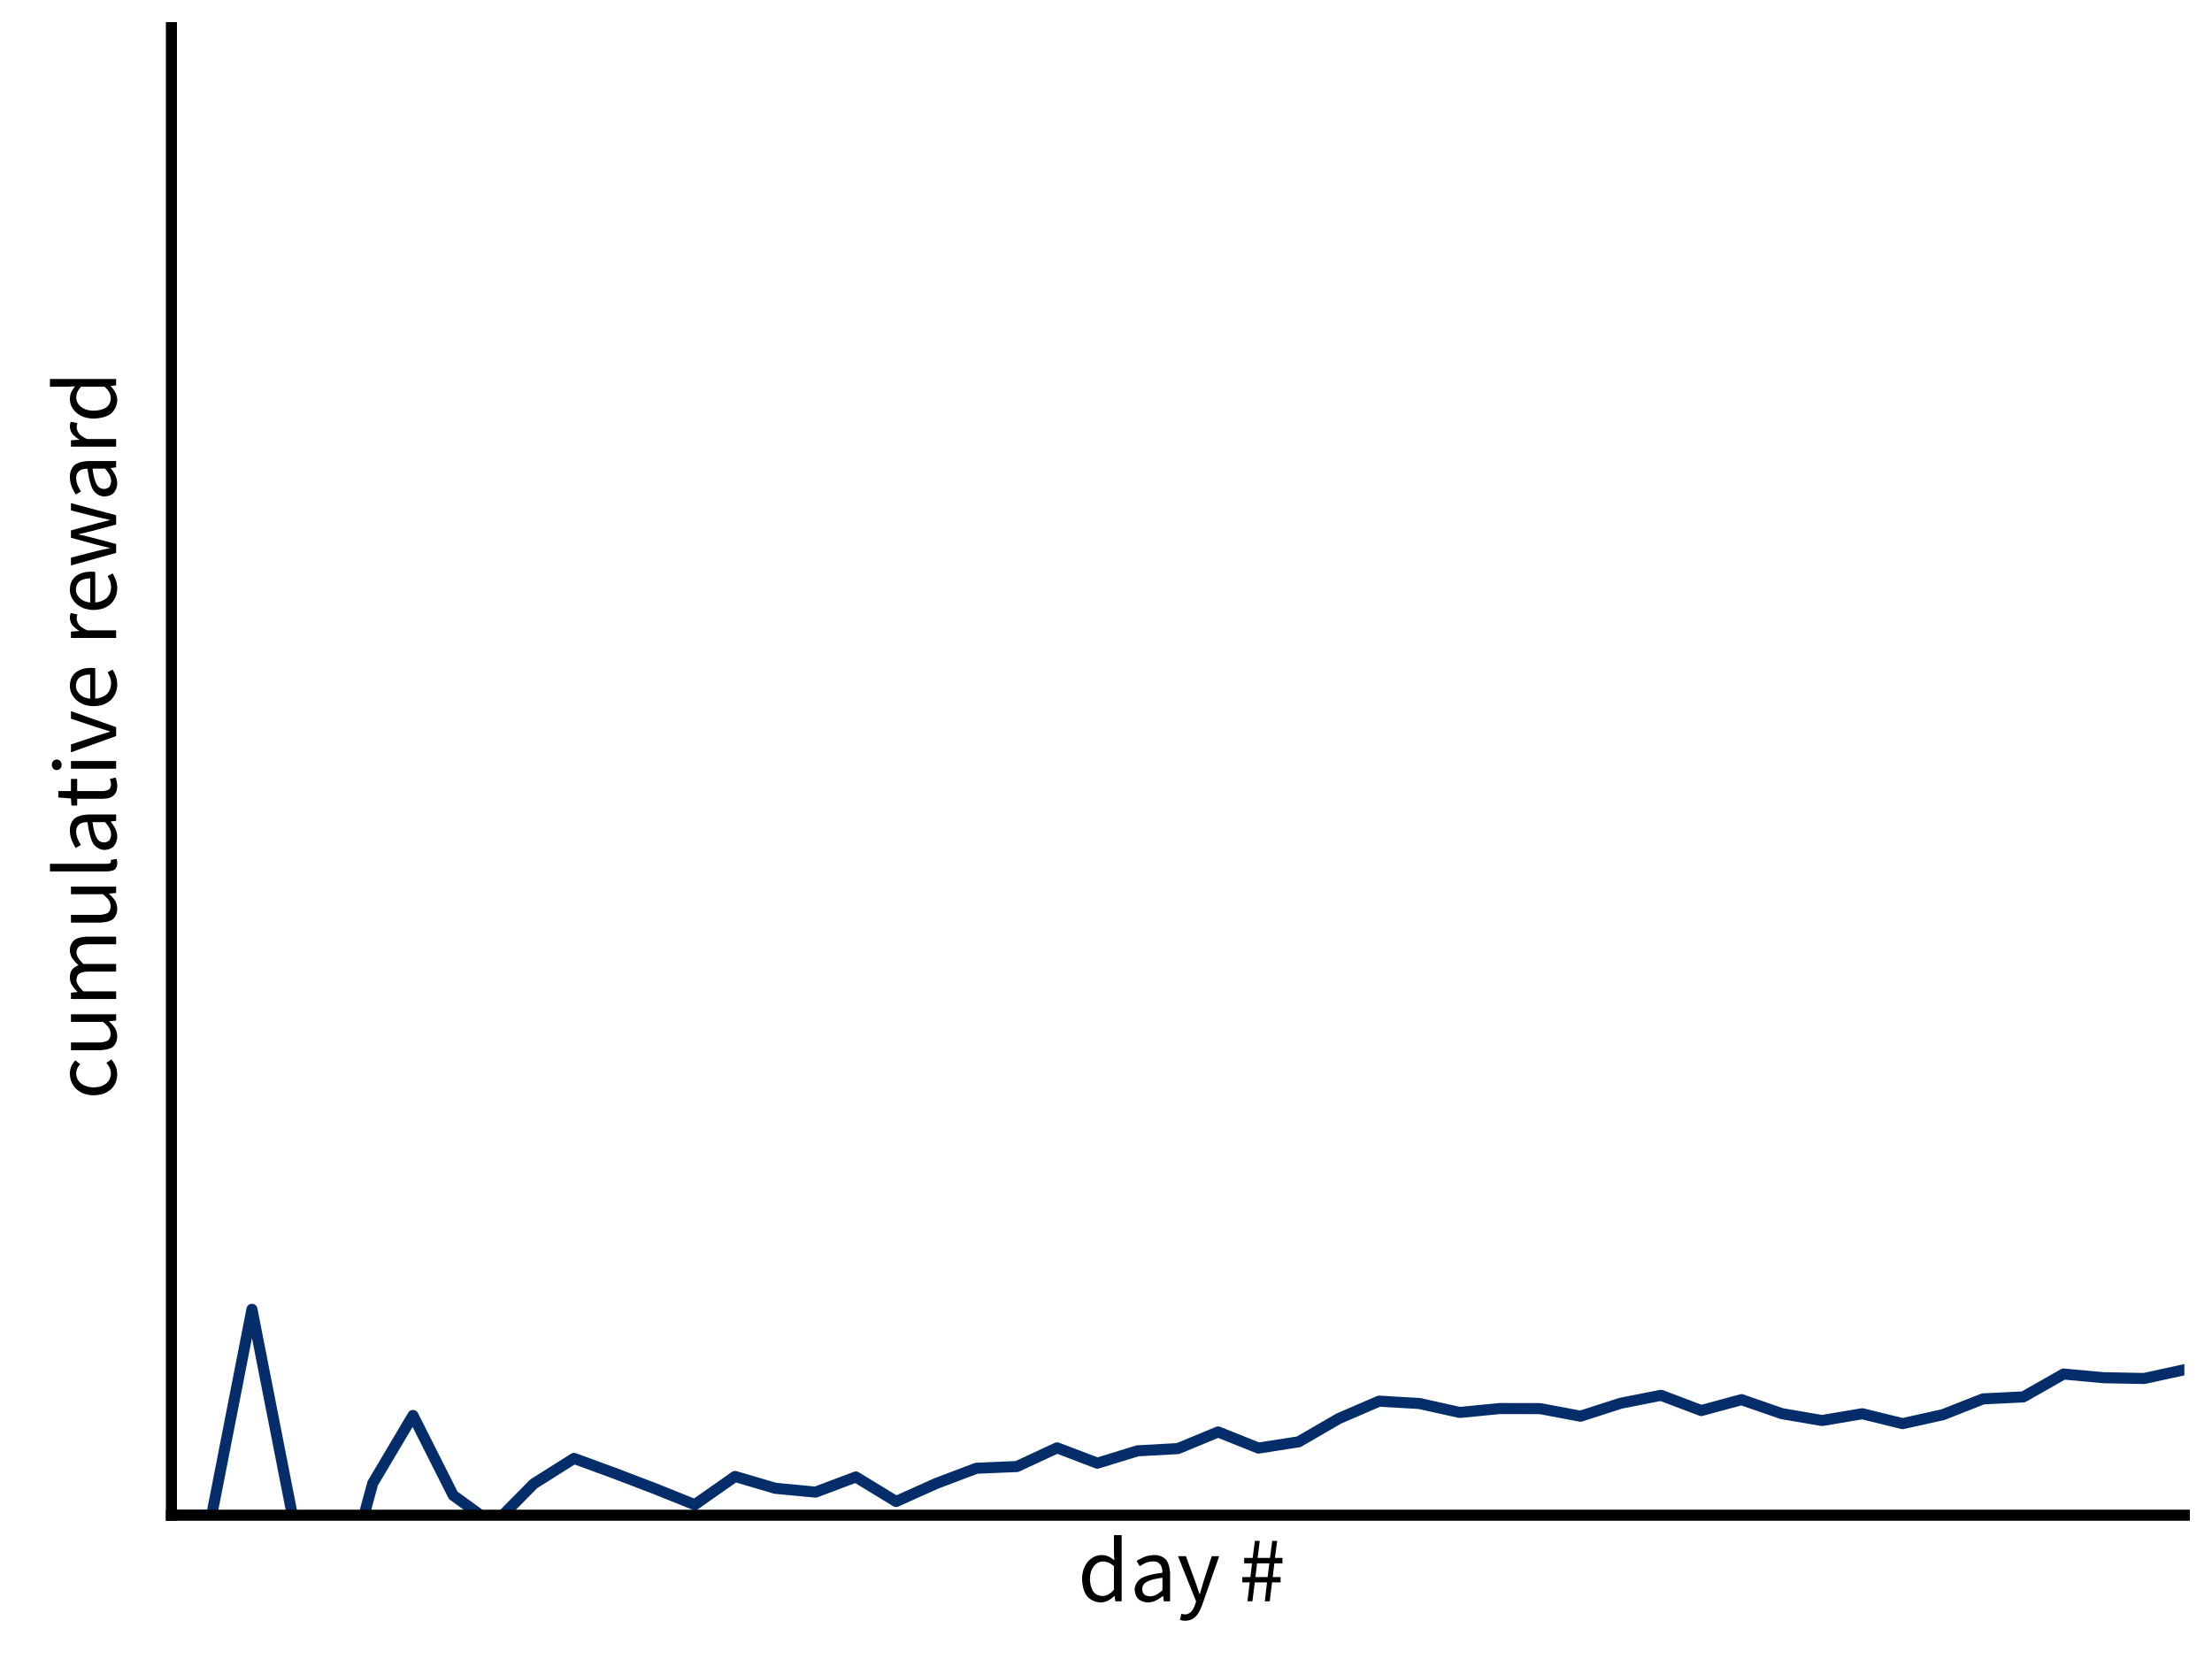
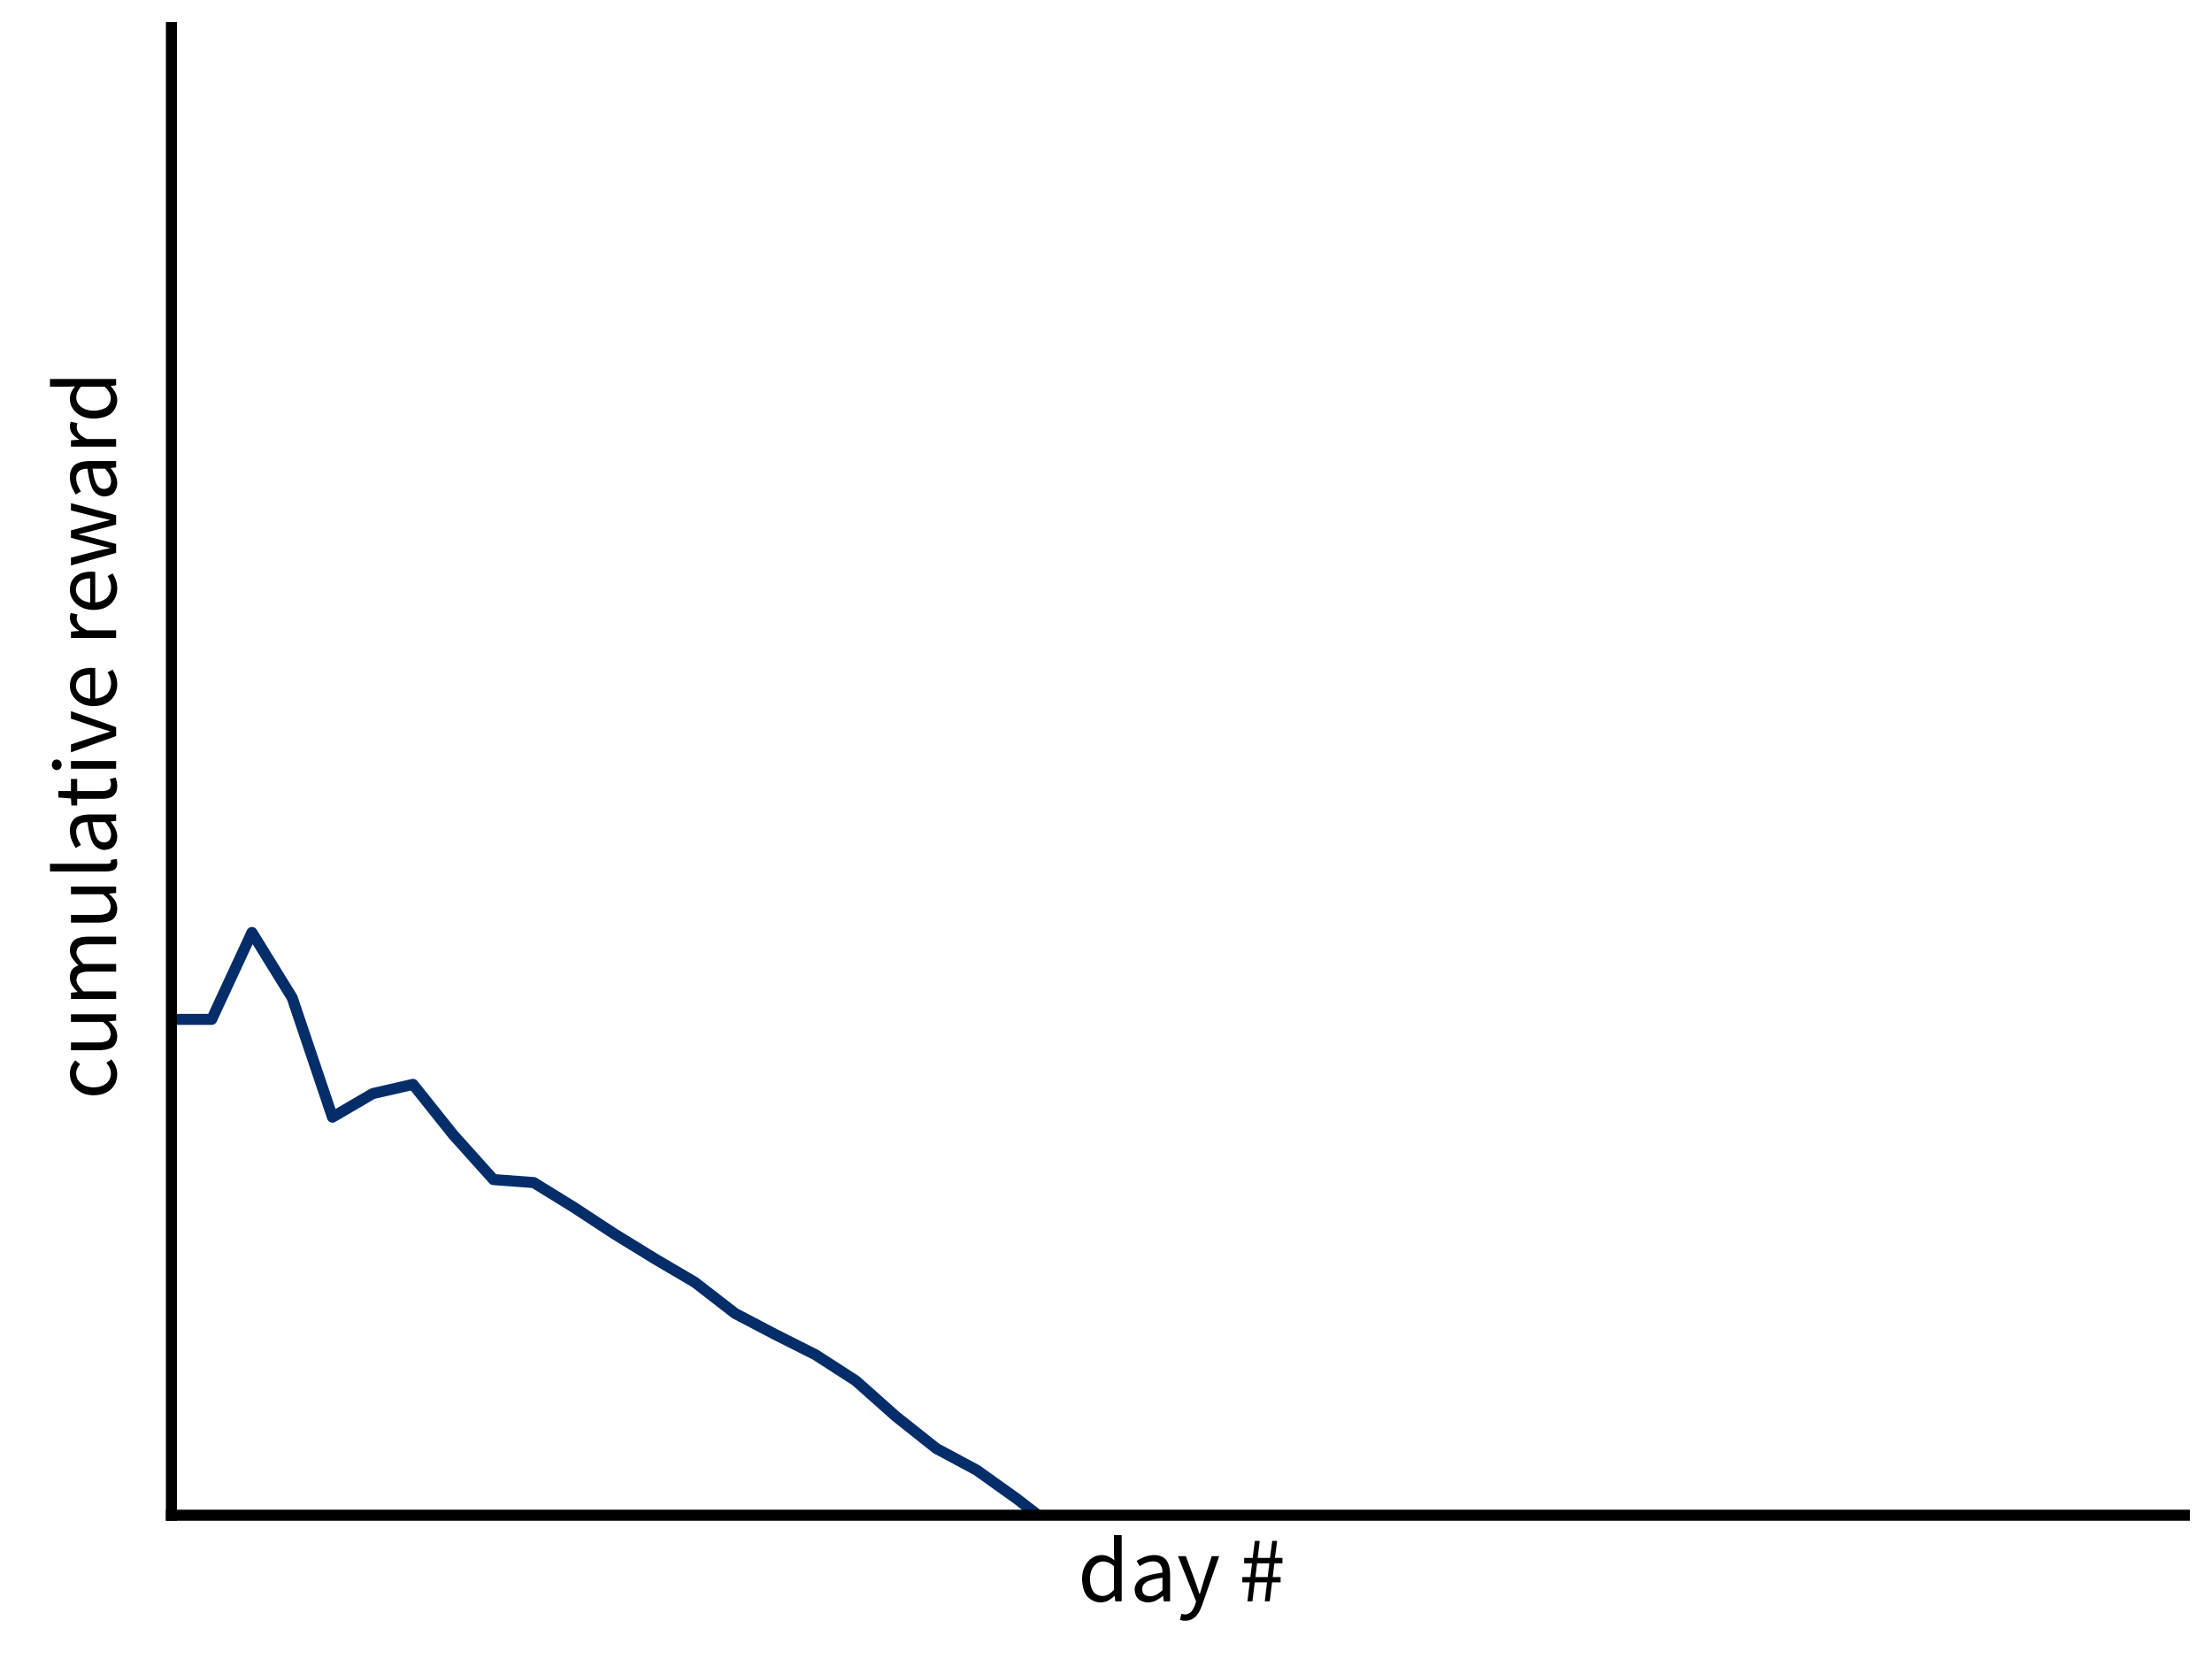
<svg xmlns="http://www.w3.org/2000/svg" height="600" stroke-opacity="1" viewBox="0.0 0.0 800.0 600.0" font-size="1" width="800" stroke="rgb(0,0,0)" version="1.1">
  <defs />
  <g stroke-linejoin="bevel" stroke-opacity="0.0" fill-opacity="0.0" stroke="rgb(0,0,0)" stroke-width="0.0" fill="rgb(0,0,0)" stroke-linecap="butt" stroke-miterlimit="10.0">
    <path d="M 0,0 v 600 h 800 v -600 Z" />
  </g>
  <g stroke-linejoin="round" stroke-opacity="1.0" fill-opacity="0.0" stroke="rgb(5,45,105)" stroke-width="4" fill="rgb(0,0,0)" stroke-linecap="round" stroke-miterlimit="10.0">
    <defs>
      <clipPath id="myClip1">
        <path d="M 62,10 v 538 h 728 v -538 Z" />
      </clipPath>
    </defs>
    <g clip-path="url(#myClip1)">
-       <path d="M 62,548 h 14.56 l 14.56,-74.47 l 14.56,74.233 l 14.56,42.217 l 14.56,-53.523 l 14.56,-24.53 l 14.56,28.885 l 14.56,10.564 l 14.56,-14.747 l 14.56,-9.176 l 14.56,5.332 l 14.56,5.563 l 14.56,5.84 l 14.56,-10.206 l 14.56,4.282 l 14.56,1.38 l 14.56,-5.479 l 14.56,8.874 l 14.56,-6.539 l 14.56,-5.501 l 14.56,-0.6 l 14.56,-6.763 l 14.56,5.547 l 14.56,-4.476 l 14.56,-0.802 l 14.56,-6.023 l 14.56,5.835 l 14.56,-2.265 l 14.56,-8.433 l 14.56,-6.279 l 14.56,0.858 l 14.56,3.236 l 14.56,-1.418 l 14.56,0.03 l 14.56,2.752 l 14.56,-4.697 l 14.56,-2.865 l 14.56,5.509 l 14.56,-3.936 l 14.56,5.046 l 14.56,2.494 l 14.56,-2.451 l 14.56,3.58 l 14.56,-3.225 l 14.56,-5.73 l 14.56,-0.71 l 14.56,-8.277 l 14.56,1.337 l 14.56,0.274 l 14.56,-3.161 " />
+       <path d="M 62,368.667 h 14.56 l 14.56,-31.412 l 14.56,23.595 l 14.56,43.184 l 14.56,-8.513 l 14.56,-3.346 l 14.56,18.233 l 14.56,16.205 l 14.56,1.081 l 14.56,8.988 l 14.56,9.553 l 14.56,8.952 l 14.56,8.554 l 14.56,11.271 l 14.56,7.631 l 14.56,7.337 l 14.56,9.401 l 14.56,12.934 l 14.56,11.556 l 14.56,7.796 l 14.56,10.399 l 14.56,11.219 l 14.56,6.524 l 14.56,12.161 l 14.56,8.753 l 14.56,7.713 l 14.56,11.101 l 14.56,11.18 l 14.56,7.932 l 14.56,9.194 l 14.56,12.552 l 14.56,6.542 l 14.56,8.113 l 14.56,9.661 l 14.56,11.667 l 14.56,6.323 l 14.56,12.403 l 14.56,11.884 l 14.56,7.672 l 14.56,7.812 l 14.56,8.213 l 14.56,11.176 l 14.56,11.63 l 14.56,5.59 l 14.56,9.062 l 14.56,10.1 l 14.56,7.376 l 14.56,11.027 l 14.56,8.429 l 14.56,10.823 " />
    </g>
  </g>
  <g stroke-linejoin="bevel" stroke-opacity="0.0" fill-opacity="1.0" stroke="rgb(0,0,0)" stroke-width="0.0" fill="rgb(0,0,0)" stroke-linecap="butt" stroke-miterlimit="10.0">
    <path d="M 42,397.672 ZM 33.865,396.126 c -2.05,0 -3.647,-0.639 -3.647 -0.639c -1.597,-0.639 -2.706,-1.714 -2.706 -1.714c -1.109,-1.076 -1.681,-2.504 -1.681 -2.504c -0.571,-1.429 -0.571,-3.008 -0.571 -3.008c -0,-1.613 0.588,-2.773 0.588 -2.773c 0.588,-1.16 1.361,-2 1.361 -2l 1.782,1.378 c -0.639,0.74 -1.042,1.529 -1.042 1.529c -0.403,0.79 -0.403,1.765 -0.403 1.765c 0,1.109 0.454,2.05 0.454 2.05c 0.454,0.941 1.294,1.613 1.294 1.613c 0.84,0.672 2,1.059 2 1.059c 1.16,0.387 2.571,0.387 2.571 0.387c 1.412,-0 2.555,-0.37 2.555 -0.37c 1.143,-0.37 1.966,-1.025 1.966 -1.025c 0.824,-0.655 1.277,-1.597 1.277 -1.597c 0.454,-0.941 0.454,-2.05 0.454 -2.05c -0,-1.177 -0.487,-2.135 -0.487 -2.135c -0.487,-0.958 -1.16,-1.698 -1.16 -1.698l 1.815,-1.244 c 0.975,1.109 1.546,2.471 1.546 2.471c 0.571,1.361 0.571,2.84 0.571 2.84c 0,1.613 -0.571,3.025 -0.571 3.025c -0.571,1.412 -1.664,2.437 -1.664 2.437c -1.092,1.025 -2.689,1.613 -2.689 1.613c -1.597,0.588 -3.613,0.588 -3.613 0.588ZM 42,382.344 ZM 25.664,379.824 l -0,-2.79 l 9.983,-0 c 2.319,-0 3.345,-0.723 3.345 -0.723c 1.025,-0.723 1.025,-2.336 1.025 -2.336c -0,-1.277 -0.655,-2.252 -0.655 -2.252c -0.655,-0.975 -2.101,-2.151 -2.101 -2.151l -11.597,0 l -0,-2.756 l 16.336,-0 l 0,2.286 l -2.555,0.235 l 0,0.101 c 1.345,1.143 2.151,2.403 2.151 2.403c 0.807,1.26 0.807,2.975 0.807 2.975c 0,2.622 -1.613,3.815 -1.613 3.815c -1.613,1.193 -4.773,1.193 -4.773 1.193l -10.353,0 ZM 42,364.059 ZM 25.664,361.303 l -0,-2.286 l 2.353,-0.235 l -0,-0.101 c -1.177,-1.076 -1.966,-2.336 -1.966 -2.336c -0.79,-1.26 -0.79,-2.74 -0.79 -2.74c -0,-1.882 0.824,-2.941 0.824 -2.941c 0.824,-1.059 2.303,-1.563 2.303 -1.563c -1.412,-1.277 -2.269,-2.571 -2.269 -2.571c -0.857,-1.294 -0.857,-2.807 -0.857 -2.807c -0,-2.521 1.613,-3.748 1.613 -3.748c 1.613,-1.227 4.773,-1.227 4.773 -1.227l 10.353,-0 l 0,2.756 l -9.983,0 c -2.319,0 -3.345,0.74 -3.345 0.74c -1.025,0.74 -1.025,2.286 -1.025 2.286c 0,1.849 2.521,4.101 2.521 4.101l 11.832,-0 l 0,2.756 l -9.983,0 c -2.319,0 -3.345,0.74 -3.345 0.74c -1.025,0.74 -1.025,2.319 -1.025 2.319c 0,1.849 2.521,4.101 2.521 4.101l 11.832,-0 l 0,2.756 l -16.336,0 ZM 42,336.193 ZM 25.664,333.672 l -0,-2.79 l 9.983,-0 c 2.319,-0 3.345,-0.723 3.345 -0.723c 1.025,-0.723 1.025,-2.336 1.025 -2.336c -0,-1.277 -0.655,-2.252 -0.655 -2.252c -0.655,-0.975 -2.101,-2.151 -2.101 -2.151l -11.597,0 l -0,-2.756 l 16.336,-0 l 0,2.286 l -2.555,0.235 l 0,0.101 c 1.345,1.143 2.151,2.403 2.151 2.403c 0.807,1.26 0.807,2.975 0.807 2.975c 0,2.622 -1.613,3.815 -1.613 3.815c -1.613,1.193 -4.773,1.193 -4.773 1.193l -10.353,0 ZM 42,317.908 ZM 18.067,315.151 l -0,-2.756 l 20.84,-0 c 0.672,-0 0.941,-0.235 0.941 -0.235c 0.269,-0.235 0.269,-0.538 0.269 -0.538l -0,-0.252 c 0,0 -0.067,-0.353 -0.067 -0.353l 2.084,-0.37 c 0.135,0.269 0.202,0.639 0.202 0.639c 0.067,0.37 0.067,0.941 0.067 0.941c 0,1.58 -0.941,2.252 -0.941 2.252c -0.941,0.672 -2.756,0.672 -2.756 0.672l -20.639,0 ZM 42,309.336 ZM 37.765,307.387 c -2.689,0 -4.118,-2.403 -4.118 -2.403c -1.429,-2.403 -2,-7.647 -2 -7.647c -0.773,0 -1.513,0.151 -1.513 0.151c -0.74,0.151 -1.311,0.538 -1.311 0.538c -0.571,0.387 -0.924,1.025 -0.924 1.025c -0.353,0.639 -0.353,1.647 -0.353 1.647c 0,1.445 0.538,2.672 0.538 2.672c 0.538,1.227 1.21,2.202 1.21 2.202l -1.916,1.109 c -0.74,-1.143 -1.429,-2.79 -1.429 -2.79c -0.689,-1.647 -0.689,-3.63 -0.689 -3.63c -0,-2.992 1.832,-4.336 1.832 -4.336c 1.832,-1.345 4.891,-1.345 4.891 -1.345l 10.017,-0 l 0,2.286 l -1.95,0.235 l 0,0.067 c 0.975,1.177 1.664,2.538 1.664 2.538c 0.689,1.361 0.689,2.874 0.689 2.874c 0,2.084 -1.21,3.445 -1.21 3.445c -1.21,1.361 -3.429,1.361 -3.429 1.361ZM 37.765,307.387 ZM 37.563,304.664 c 1.412,-0 2.017,-0.824 2.017 -0.824c 0.605,-0.824 0.605,-2.034 0.605 -2.034c -0,-1.177 -0.555,-2.235 -0.555 -2.235c -0.555,-1.059 -1.63,-2.235 -1.63 -2.235l -4.538,0 c 0.269,2.05 0.639,3.462 0.639 3.462c 0.37,1.412 0.874,2.269 0.874 2.269c 0.504,0.857 1.16,1.227 1.16 1.227c 0.655,0.37 1.429,0.37 1.429 0.37ZM 42,292.126 ZM 27.916,288.899 l 0,2.42 l -2.084,0 l -0.168,-2.555 l -4.571,-0.336 l -0,-2.319 l 4.571,-0 l -0,-4.403 l 2.252,-0 l 0,4.403 l 9.076,-0 c 1.513,-0 2.336,-0.555 2.336 -0.555c 0.824,-0.555 0.824,-1.966 0.824 -1.966c -0,-0.437 -0.135,-0.941 -0.135 -0.941c -0.135,-0.504 -0.302,-0.908 -0.302 -0.908l 2.084,-0.538 c 0.235,0.672 0.42,1.462 0.42 1.462c 0.185,0.79 0.185,1.563 0.185 1.563c 0,1.311 -0.403,2.202 -0.403 2.202c -0.403,0.891 -1.109,1.445 -1.109 1.445c -0.706,0.555 -1.714,0.79 -1.714 0.79c -1.008,0.235 -2.219,0.235 -2.219 0.235l -9.042,0 ZM 42,280.765 ZM 22.302,276.597 c 0,0.807 -0.504,1.361 -0.504 1.361c -0.504,0.555 -1.277,0.555 -1.277 0.555c -0.807,0 -1.294,-0.555 -1.294 -0.555c -0.487,-0.555 -0.487,-1.361 -0.487 -1.361c -0,-0.807 0.487,-1.361 0.487 -1.361c 0.487,-0.555 1.294,-0.555 1.294 -0.555c 0.773,-0 1.277,0.555 1.277 0.555c 0.504,0.555 0.504,1.361 0.504 1.361ZM 22.302,276.597 ZM 25.664,278.008 l -0,-2.756 l 16.336,-0 l 0,2.756 l -16.336,0 ZM 42,272.496 ZM 25.664,272.092 l -0,-2.857 l 9.277,-3.092 c 1.21,-0.37 2.42,-0.756 2.42 -0.756c 1.21,-0.387 2.387,-0.756 2.387 -0.756l -0,-0.135 c -1.177,-0.37 -2.387,-0.74 -2.387 -0.74l -2.42,-0.74 l -9.277,-3.092 l -0,-2.723 l 16.336,5.782 l 0,3.227 ZM 42,256.933 ZM 33.865,255.387 c -2.017,0 -3.613,-0.622 -3.613 -0.622c -1.597,-0.622 -2.706,-1.647 -2.706 -1.647c -1.109,-1.025 -1.698,-2.336 -1.698 -2.336c -0.588,-1.311 -0.588,-2.723 -0.588 -2.723c -0,-1.546 0.538,-2.773 0.538 -2.773c 0.538,-1.227 1.546,-2.05 1.546 -2.05c 1.008,-0.824 2.42,-1.26 2.42 -1.26c 1.412,-0.437 3.16,-0.437 3.16 -0.437c 0.908,-0 1.513,0.101 1.513 0.101l 0,11.025 c 2.655,-0.168 4.202,-1.63 4.202 -1.63c 1.546,-1.462 1.546,-3.815 1.546 -3.815c -0,-1.177 -0.353,-2.168 -0.353 -2.168c -0.353,-0.992 -0.924,-1.899 -0.924 -1.899l 1.815,-0.975 c 0.672,1.076 1.177,2.387 1.177 2.387c 0.504,1.311 0.504,2.992 0.504 2.992c 0,1.647 -0.588,3.076 -0.588 3.076c -0.588,1.429 -1.681,2.487 -1.681 2.487c -1.092,1.059 -2.672,1.664 -2.672 1.664c -1.58,0.605 -3.597,0.605 -3.597 0.605ZM 33.865,255.387 ZM 32.622,243.958 c -2.521,0 -3.849,1.059 -3.849 1.059c -1.328,1.059 -1.328,2.975 -1.328 2.975c 0,0.874 0.353,1.664 0.353 1.664c 0.353,0.79 1.008,1.429 1.008 1.429c 0.655,0.639 1.613,1.059 1.613 1.059c 0.958,0.42 2.202,0.555 2.202 0.555l -0,-8.739 ZM 42,233.471 ZM 25.664,230.714 l -0,-2.286 l 2.958,-0.235 l -0,-0.101 c -1.546,-0.84 -2.454,-2.034 -2.454 -2.034c -0.908,-1.193 -0.908,-2.605 -0.908 -2.605c -0,-0.975 0.336,-1.748 0.336 -1.748l 2.42,0.538 c -0.135,0.403 -0.202,0.74 -0.202 0.74c -0.067,0.336 -0.067,0.84 -0.067 0.84c 0,1.042 0.84,2.168 0.84 2.168c 0.84,1.126 2.924,1.966 2.924 1.966l 10.487,-0 l 0,2.756 l -16.336,0 ZM 42,222.143 ZM 33.865,220.597 c -2.017,0 -3.613,-0.622 -3.613 -0.622c -1.597,-0.622 -2.706,-1.647 -2.706 -1.647c -1.109,-1.025 -1.698,-2.336 -1.698 -2.336c -0.588,-1.311 -0.588,-2.723 -0.588 -2.723c -0,-1.546 0.538,-2.773 0.538 -2.773c 0.538,-1.227 1.546,-2.05 1.546 -2.05c 1.008,-0.824 2.42,-1.26 2.42 -1.26c 1.412,-0.437 3.16,-0.437 3.16 -0.437c 0.908,-0 1.513,0.101 1.513 0.101l 0,11.025 c 2.655,-0.168 4.202,-1.63 4.202 -1.63c 1.546,-1.462 1.546,-3.815 1.546 -3.815c -0,-1.177 -0.353,-2.168 -0.353 -2.168c -0.353,-0.992 -0.924,-1.899 -0.924 -1.899l 1.815,-0.975 c 0.672,1.076 1.177,2.387 1.177 2.387c 0.504,1.311 0.504,2.992 0.504 2.992c 0,1.647 -0.588,3.076 -0.588 3.076c -0.588,1.429 -1.681,2.487 -1.681 2.487c -1.092,1.059 -2.672,1.664 -2.672 1.664c -1.58,0.605 -3.597,0.605 -3.597 0.605ZM 33.865,220.597 ZM 32.622,209.168 c -2.521,0 -3.849,1.059 -3.849 1.059c -1.328,1.059 -1.328,2.975 -1.328 2.975c 0,0.874 0.353,1.664 0.353 1.664c 0.353,0.79 1.008,1.429 1.008 1.429c 0.655,0.639 1.613,1.059 1.613 1.059c 0.958,0.42 2.202,0.555 2.202 0.555l -0,-8.739 ZM 42,205.303 ZM 25.664,204.496 l -0,-2.824 l 9.445,-2.42 c 1.177,-0.269 2.286,-0.504 2.286 -0.504c 1.109,-0.235 2.252,-0.471 2.252 -0.471l -0,-0.135 c -1.143,-0.269 -2.269,-0.538 -2.269 -0.538c -1.126,-0.269 -2.269,-0.571 -2.269 -0.571l -9.445,-2.521 l -0,-2.689 l 9.445,-2.555 c 1.177,-0.302 2.286,-0.588 2.286 -0.588c 1.109,-0.286 2.252,-0.555 2.252 -0.555l -0,-0.135 c -1.143,-0.269 -2.252,-0.504 -2.252 -0.504c -1.109,-0.235 -2.286,-0.504 -2.286 -0.504l -9.445,-2.387 l -0,-2.622 l 16.336,4.37 l 0,3.361 l -8.773,2.353 c -1.177,0.302 -2.319,0.555 -2.319 0.555c -1.143,0.252 -2.387,0.555 -2.387 0.555l 0,0.135 c 1.244,0.269 2.403,0.538 2.403 0.538c 1.16,0.269 2.336,0.605 2.336 0.605l 8.739,2.286 l 0,3.227 ZM 42,181.504 ZM 37.765,179.555 c -2.689,0 -4.118,-2.403 -4.118 -2.403c -1.429,-2.403 -2,-7.647 -2 -7.647c -0.773,0 -1.513,0.151 -1.513 0.151c -0.74,0.151 -1.311,0.538 -1.311 0.538c -0.571,0.387 -0.924,1.025 -0.924 1.025c -0.353,0.639 -0.353,1.647 -0.353 1.647c 0,1.445 0.538,2.672 0.538 2.672c 0.538,1.227 1.21,2.202 1.21 2.202l -1.916,1.109 c -0.74,-1.143 -1.429,-2.79 -1.429 -2.79c -0.689,-1.647 -0.689,-3.63 -0.689 -3.63c -0,-2.992 1.832,-4.336 1.832 -4.336c 1.832,-1.345 4.891,-1.345 4.891 -1.345l 10.017,-0 l 0,2.286 l -1.95,0.235 l 0,0.067 c 0.975,1.177 1.664,2.538 1.664 2.538c 0.689,1.361 0.689,2.874 0.689 2.874c 0,2.084 -1.21,3.445 -1.21 3.445c -1.21,1.361 -3.429,1.361 -3.429 1.361ZM 37.765,179.555 ZM 37.563,176.832 c 1.412,-0 2.017,-0.824 2.017 -0.824c 0.605,-0.824 0.605,-2.034 0.605 -2.034c -0,-1.177 -0.555,-2.235 -0.555 -2.235c -0.555,-1.059 -1.63,-2.235 -1.63 -2.235l -4.538,0 c 0.269,2.05 0.639,3.462 0.639 3.462c 0.37,1.412 0.874,2.269 0.874 2.269c 0.504,0.857 1.16,1.227 1.16 1.227c 0.655,0.37 1.429,0.37 1.429 0.37ZM 42,164.294 ZM 25.664,161.538 l -0,-2.286 l 2.958,-0.235 l -0,-0.101 c -1.546,-0.84 -2.454,-2.034 -2.454 -2.034c -0.908,-1.193 -0.908,-2.605 -0.908 -2.605c -0,-0.975 0.336,-1.748 0.336 -1.748l 2.42,0.538 c -0.135,0.403 -0.202,0.74 -0.202 0.74c -0.067,0.336 -0.067,0.84 -0.067 0.84c 0,1.042 0.84,2.168 0.84 2.168c 0.84,1.126 2.924,1.966 2.924 1.966l 10.487,-0 l 0,2.756 l -16.336,0 ZM 42,152.966 ZM 33.865,151.387 c -1.983,0 -3.58,-0.588 -3.58 -0.588c -1.597,-0.588 -2.706,-1.563 -2.706 -1.563c -1.109,-0.975 -1.714,-2.252 -1.714 -2.252c -0.605,-1.277 -0.605,-2.689 -0.605 -2.689c -0,-1.412 0.504,-2.454 0.504 -2.454c 0.504,-1.042 1.378,-2.118 1.378 -2.118l -2.79,0.135 l -6.286,0 l -0,-2.79 l 23.933,-0 l 0,2.286 l -1.916,0.235 l 0,0.101 c 0.941,0.975 1.63,2.235 1.63 2.235c 0.689,1.26 0.689,2.706 0.689 2.706c 0,3.092 -2.219,4.924 -2.219 4.924c -2.219,1.832 -6.319,1.832 -6.319 1.832ZM 33.865,151.387 ZM 33.832,148.529 c 2.958,-0 4.605,-1.177 4.605 -1.177c 1.647,-1.177 1.647,-3.328 1.647 -3.328c -0,-1.143 -0.555,-2.151 -0.555 -2.151c -0.555,-1.008 -1.698,-2.017 -1.698 -2.017l -8.538,0 c -0.941,1.042 -1.328,2 -1.328 2c -0.387,0.958 -0.387,1.966 -0.387 1.966c 0,0.975 0.454,1.832 0.454 1.832c 0.454,0.857 1.277,1.496 1.277 1.496c 0.824,0.639 1.966,1.008 1.966 1.008c 1.143,0.37 2.555,0.37 2.555 0.37Z" />
  </g>
  <g stroke-linejoin="miter" stroke-opacity="1.0" fill-opacity="0.0" stroke="rgb(0,0,0)" stroke-width="4" fill="rgb(0,0,0)" stroke-linecap="square" stroke-miterlimit="10.0">
    <path d="M 62,548 v -538 " />
  </g>
  <g stroke-linejoin="miter" stroke-opacity="1.0" fill-opacity="0.0" stroke="rgb(0,0,0)" stroke-width="4" fill="rgb(0,0,0)" stroke-linecap="square" stroke-miterlimit="10.0">
    <path d="M 62,548 h 728 " />
  </g>
  <g stroke-linejoin="bevel" stroke-opacity="0.0" fill-opacity="1.0" stroke="rgb(0,0,0)" stroke-width="0.0" fill="rgb(0,0,0)" stroke-linecap="butt" stroke-miterlimit="10.0">
    <path d="M 389.765,579.143 ZM 391.344,571.008 c 0,-1.983 0.588,-3.58 0.588 -3.58c 0.588,-1.597 1.563,-2.706 1.563 -2.706c 0.975,-1.109 2.252,-1.714 2.252 -1.714c 1.277,-0.605 2.689,-0.605 2.689 -0.605c 1.412,0 2.454,0.504 2.454 0.504c 1.042,0.504 2.118,1.378 2.118 1.378l -0.135,-2.79 v -6.286 h 2.79 v 23.933 h -2.286 l -0.235,-1.916 h -0.101 c -0.975,0.941 -2.235,1.63 -2.235 1.63c -1.26,0.689 -2.706,0.689 -2.706 0.689c -3.092,-0 -4.924,-2.219 -4.924 -2.219c -1.832,-2.219 -1.832,-6.319 -1.832 -6.319ZM 391.344,571.008 ZM 394.202,570.975 c 0,2.958 1.177,4.605 1.177 4.605c 1.177,1.647 3.328,1.647 3.328 1.647c 1.143,0 2.151,-0.555 2.151 -0.555c 1.008,-0.555 2.017,-1.698 2.017 -1.698v -8.538 c -1.042,-0.941 -2,-1.328 -2 -1.328c -0.958,-0.387 -1.966,-0.387 -1.966 -0.387c -0.975,-0 -1.832,0.454 -1.832 0.454c -0.857,0.454 -1.496,1.277 -1.496 1.277c -0.639,0.824 -1.008,1.966 -1.008 1.966c -0.37,1.143 -0.37,2.555 -0.37 2.555ZM 408.42,579.143 ZM 410.37,574.908 c 0,-2.689 2.403,-4.118 2.403 -4.118c 2.403,-1.429 7.647,-2 7.647 -2c 0,-0.773 -0.151,-1.513 -0.151 -1.513c -0.151,-0.74 -0.538,-1.311 -0.538 -1.311c -0.387,-0.571 -1.025,-0.924 -1.025 -0.924c -0.639,-0.353 -1.647,-0.353 -1.647 -0.353c -1.445,-0 -2.672,0.538 -2.672 0.538c -1.227,0.538 -2.202,1.21 -2.202 1.21l -1.109,-1.916 c 1.143,-0.74 2.79,-1.429 2.79 -1.429c 1.647,-0.689 3.63,-0.689 3.63 -0.689c 2.992,0 4.336,1.832 4.336 1.832c 1.345,1.832 1.345,4.891 1.345 4.891v 10.017 h -2.286 l -0.235,-1.95 h -0.067 c -1.177,0.975 -2.538,1.664 -2.538 1.664c -1.361,0.689 -2.874,0.689 -2.874 0.689c -2.084,-0 -3.445,-1.21 -3.445 -1.21c -1.361,-1.21 -1.361,-3.429 -1.361 -3.429ZM 410.37,574.908 ZM 413.092,574.706 c 0,1.412 0.824,2.017 0.824 2.017c 0.824,0.605 2.034,0.605 2.034 0.605c 1.177,0 2.235,-0.555 2.235 -0.555c 1.059,-0.555 2.235,-1.63 2.235 -1.63v -4.538 c -2.05,0.269 -3.462,0.639 -3.462 0.639c -1.412,0.37 -2.269,0.874 -2.269 0.874c -0.857,0.504 -1.227,1.16 -1.227 1.16c -0.37,0.655 -0.37,1.429 -0.37 1.429ZM 425.63,579.143 ZM 427.277,583.647 l 0.605,0.151 c 0,0 0.639,0.084 0.639 0.084c 1.412,0 2.303,-0.992 2.303 -0.992c 0.891,-0.992 1.395,-2.504 1.395 -2.504l 0.37,-1.21 l -6.555,-16.37 h 2.857 l 3.328,9.042 c 0.37,1.076 0.79,2.269 0.79 2.269c 0.42,1.193 0.79,2.336 0.79 2.336h 0.135 c 0.37,-1.109 0.706,-2.319 0.706 -2.319c 0.336,-1.21 0.672,-2.286 0.672 -2.286l 2.924,-9.042 h 2.689 l -6.151,17.681 c -0.437,1.21 -0.975,2.252 -0.975 2.252c -0.538,1.042 -1.277,1.798 -1.277 1.798c -0.74,0.756 -1.681,1.193 -1.681 1.193c -0.941,0.437 -2.185,0.437 -2.185 0.437c -0.571,-0 -1.042,-0.084 -1.042 -0.084c -0.471,-0.084 -0.874,-0.252 -0.874 -0.252l 0.538,-2.185 h 0 ZM 448.118,579.143 ZM 451.983,572.286 h -2.689 v -1.916 h 2.924 l 0.605,-4.975 h -2.857 v -1.95 h 3.092 l 0.773,-6.151 h 1.782 l -0.773,6.151 h 4.471 l 0.807,-6.151 h 1.782 l -0.807,6.151 h 2.723 v 1.95 h -2.924 l -0.605,4.975 h 2.857 v 1.916 h -3.092 l -0.84,6.857 h -1.782 l 0.807,-6.857 h -4.437 l -0.84,6.857 h -1.815 ZM 451.983,572.286 ZM 458.471,570.37 l 0.605,-4.975 h -4.437 l -0.605,4.975 h 4.437 Z" />
  </g>
</svg>
